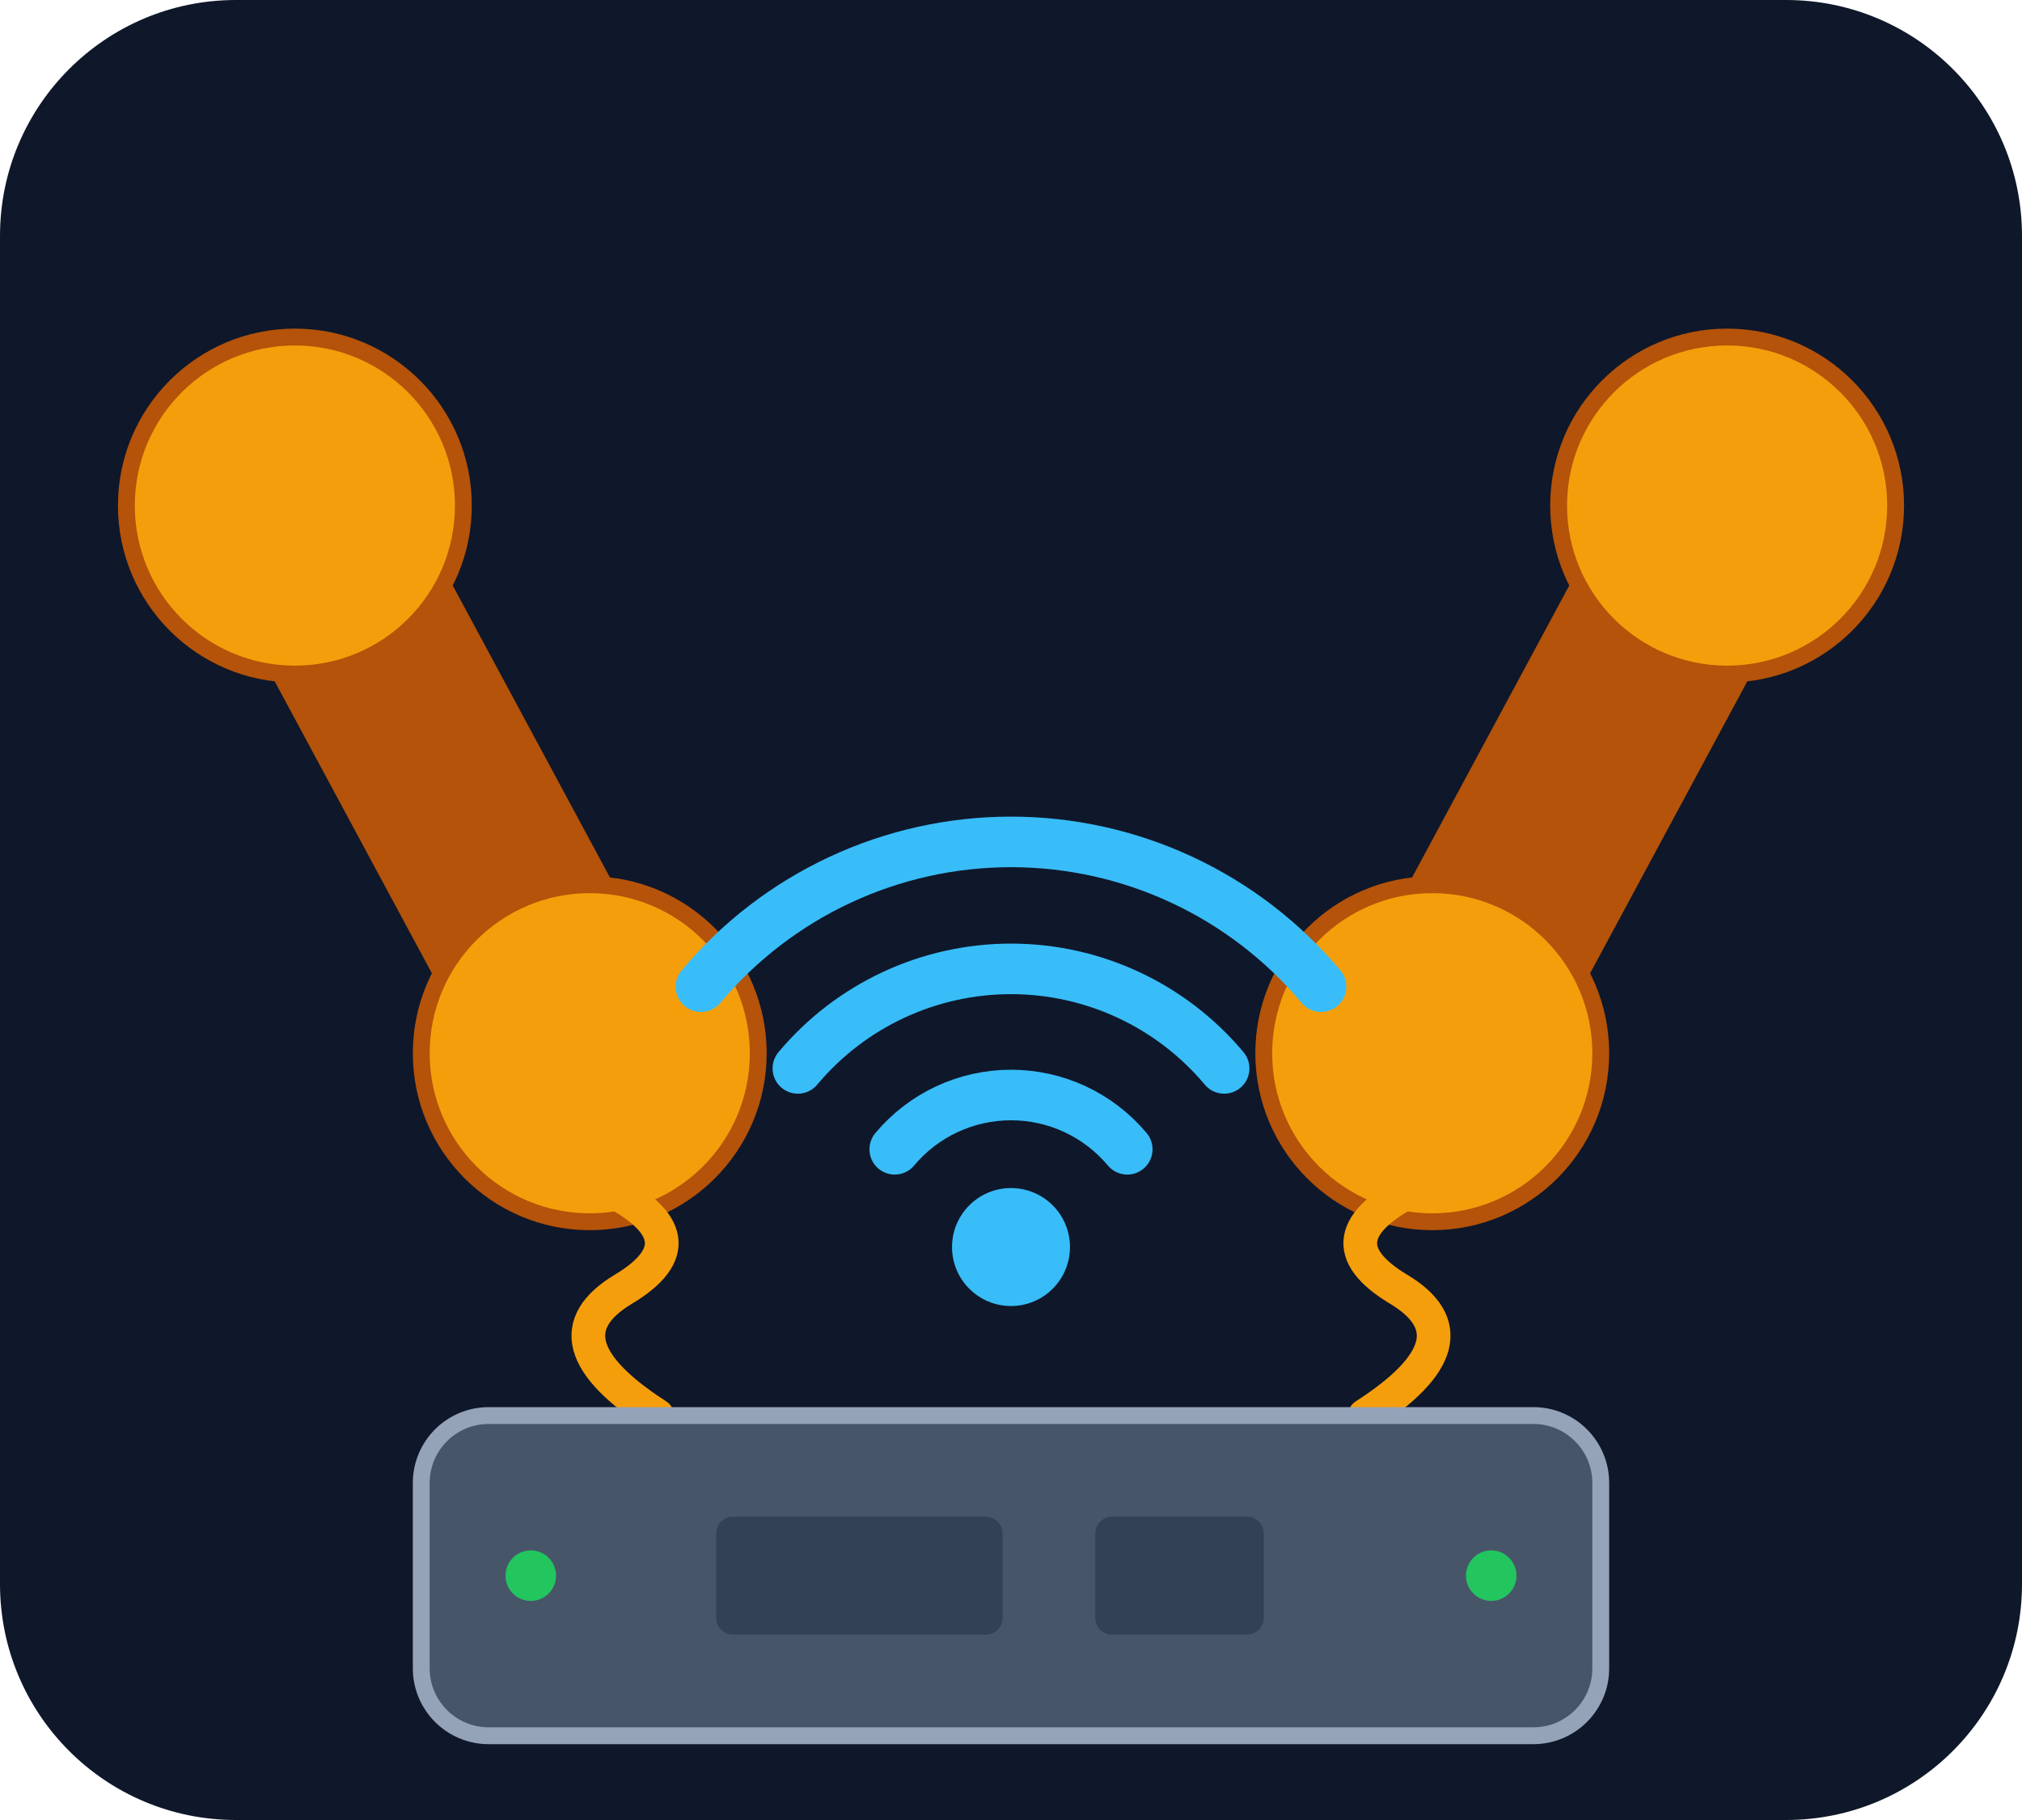
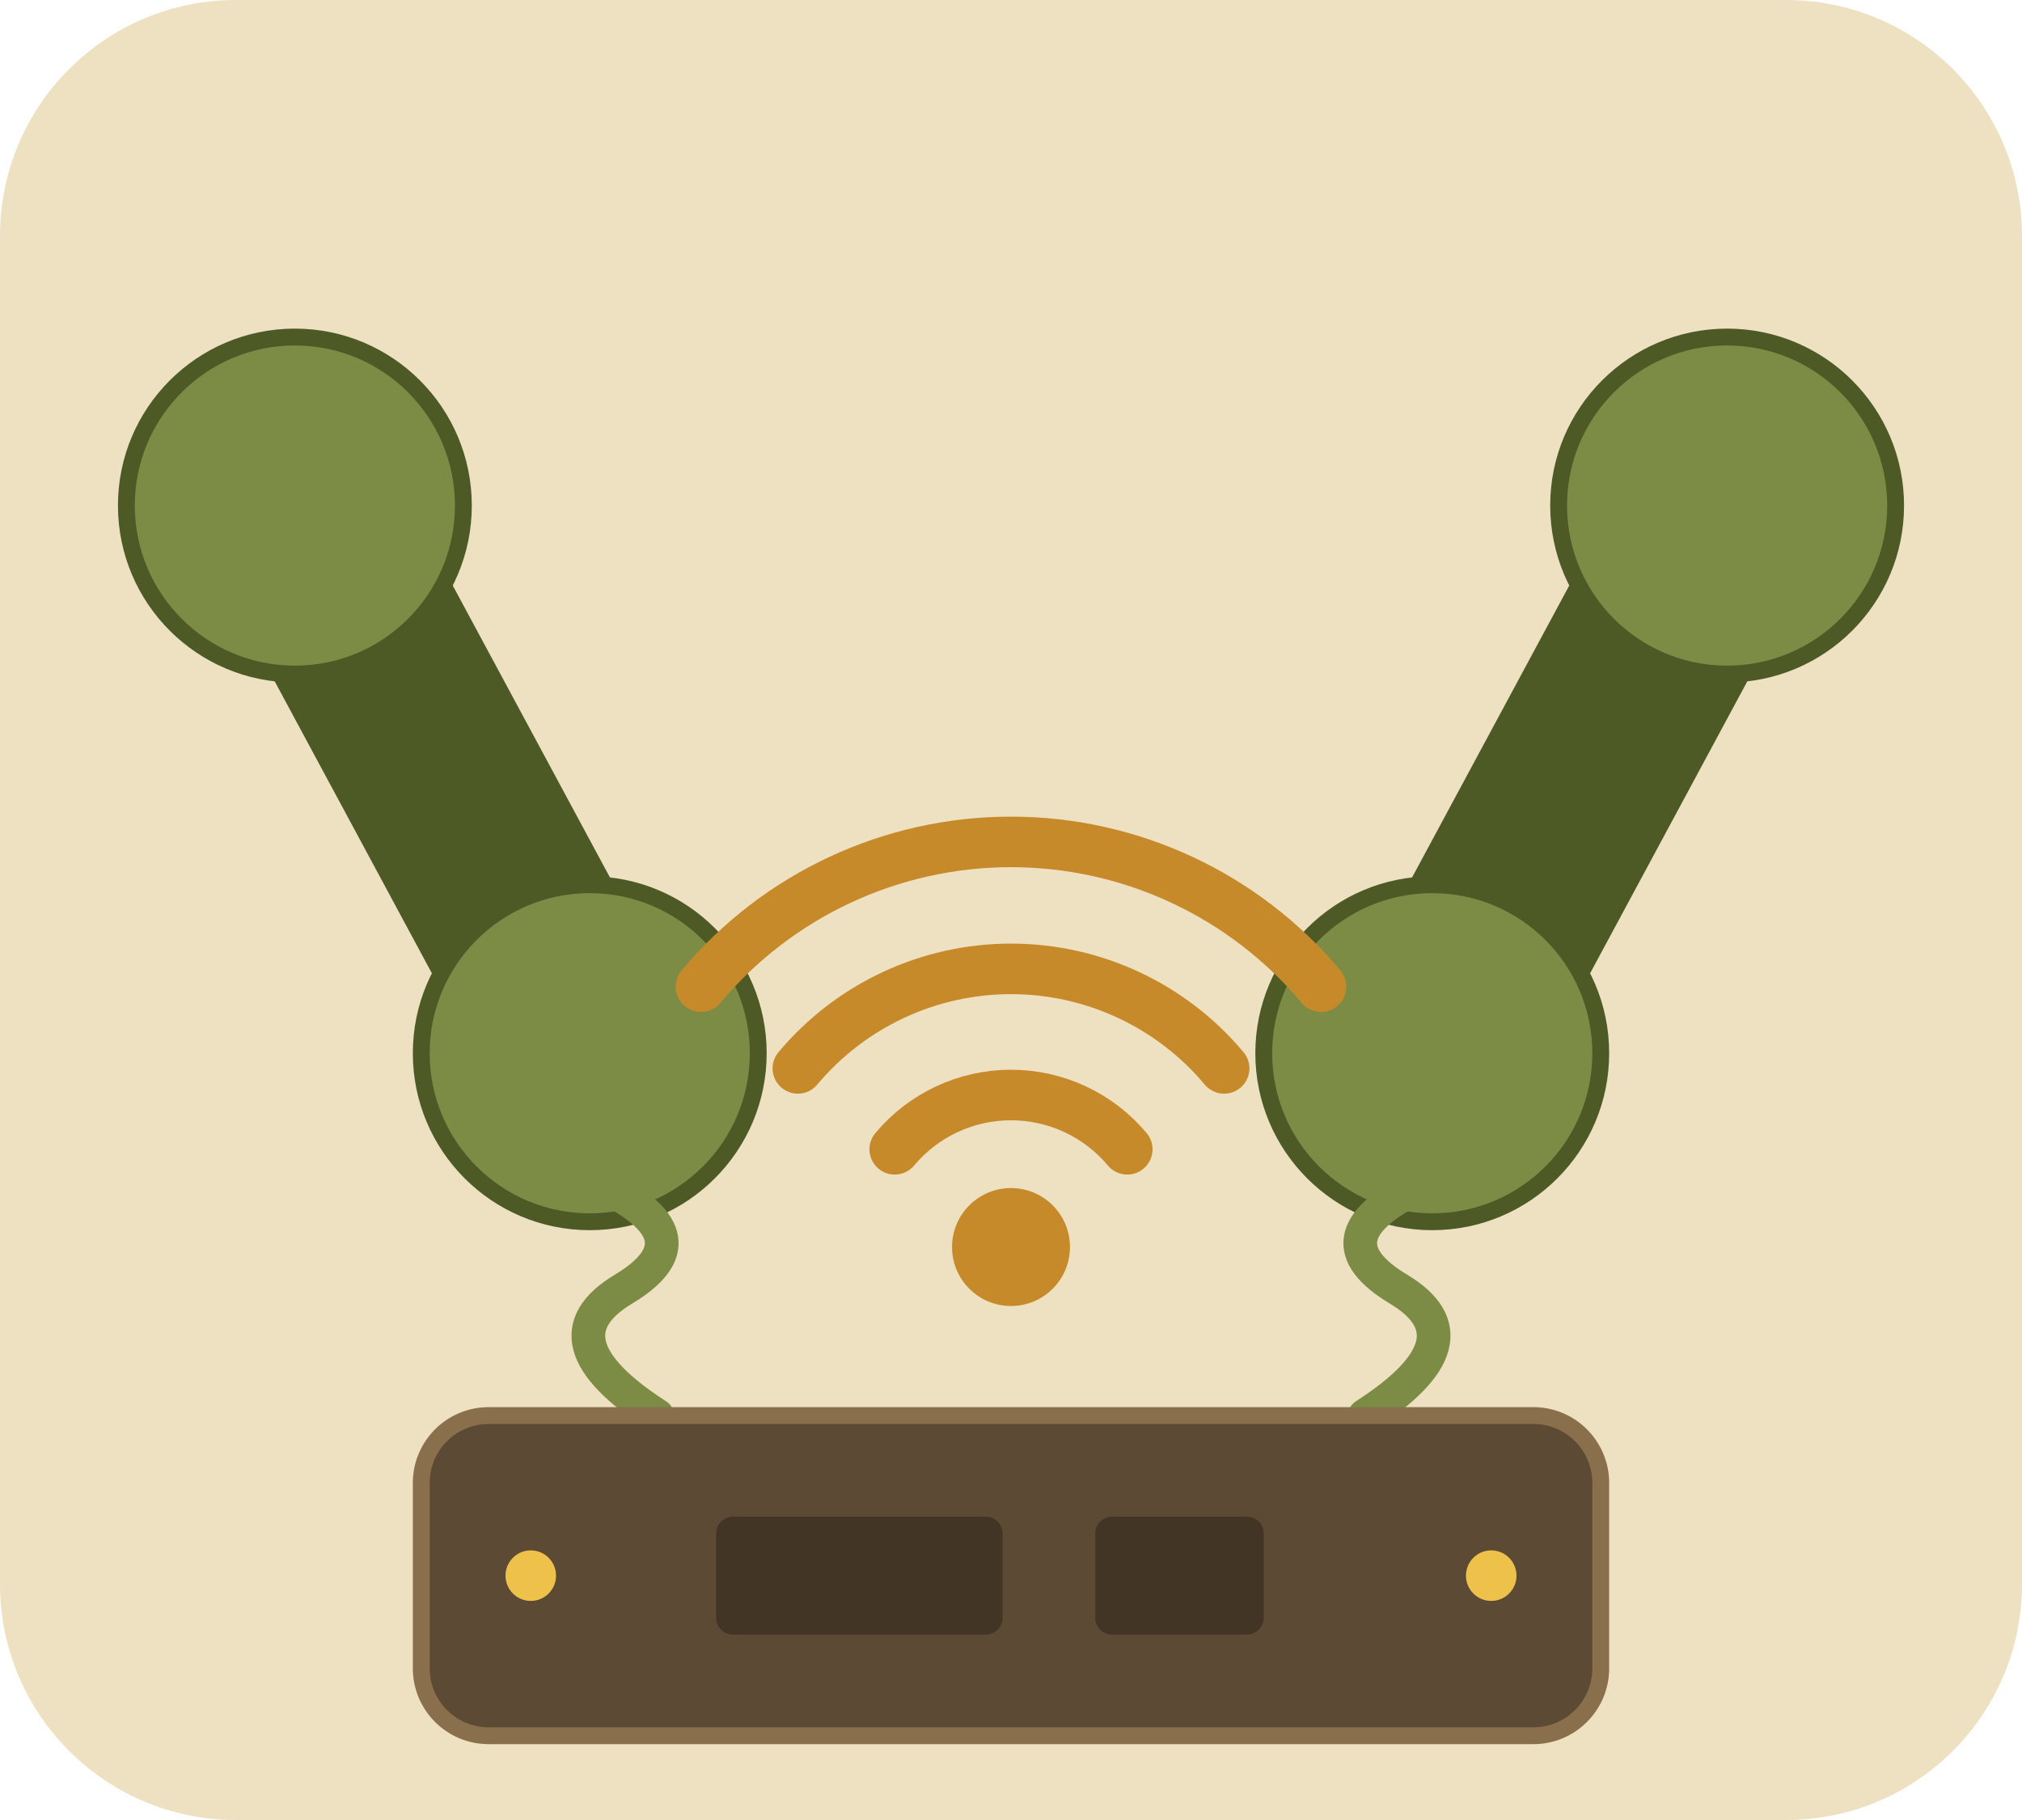
<svg xmlns="http://www.w3.org/2000/svg" viewBox="0 0 240 216" width="240" height="216" role="img" aria-label="Analog Redial logo: two phone handsets with curly cords connecting to a circuit board, with a wifi signal between them">
-   <rect x="0" y="0" width="240" height="216" rx="28" fill="#0f172a" />
-   <line x1="35" y1="60" x2="70" y2="125" stroke="#b45309" stroke-width="24" stroke-linecap="round" />
-   <circle cx="35" cy="60" r="20" fill="#f59e0b" stroke="#b45309" stroke-width="2" />
-   <circle cx="70" cy="125" r="20" fill="#f59e0b" stroke="#b45309" stroke-width="2" />
-   <line x1="205" y1="60" x2="170" y2="125" stroke="#b45309" stroke-width="24" stroke-linecap="round" />
-   <circle cx="205" cy="60" r="20" fill="#f59e0b" stroke="#b45309" stroke-width="2" />
-   <circle cx="170" cy="125" r="20" fill="#f59e0b" stroke="#b45309" stroke-width="2" />
-   <path d="M 70 125 Q 60 135 72 141 Q 84 147 74 153 Q 64 159 78 168" fill="none" stroke="#f59e0b" stroke-width="4" stroke-linecap="round" />
-   <path d="M 170 125 Q 180 135 168 141 Q 156 147 166 153 Q 176 159 162 168" fill="none" stroke="#f59e0b" stroke-width="4" stroke-linecap="round" />
-   <path d="M 83.2 117.1 A 48 48 0 0 1 156.8 117.1" fill="none" stroke="#38bdf8" stroke-width="6" stroke-linecap="round" />
-   <path d="M 94.7 126.8 A 33 33 0 0 1 145.3 126.8" fill="none" stroke="#38bdf8" stroke-width="6" stroke-linecap="round" />
-   <path d="M 106.2 136.4 A 18 18 0 0 1 133.8 136.4" fill="none" stroke="#38bdf8" stroke-width="6" stroke-linecap="round" />
-   <circle cx="120" cy="148" r="7" fill="#38bdf8" />
-   <rect x="50" y="168" width="140" height="38" rx="8" fill="#475569" stroke="#94a3b8" stroke-width="2" />
-   <rect x="85" y="180" width="34" height="14" rx="2" fill="#334155" />
-   <rect x="130" y="180" width="20" height="14" rx="2" fill="#334155" />
-   <circle cx="63" cy="187" r="3" fill="#22c55e" />
-   <circle cx="177" cy="187" r="3" fill="#22c55e" />
+   <rect x="0" y="0" width="240" height="216" rx="28" fill="#eee1c2" />
+   <line x1="35" y1="60" x2="70" y2="125" stroke="#4d5a26" stroke-width="24" stroke-linecap="round" />
+   <circle cx="35" cy="60" r="20" fill="#7c8c45" stroke="#4d5a26" stroke-width="2" />
+   <circle cx="70" cy="125" r="20" fill="#7c8c45" stroke="#4d5a26" stroke-width="2" />
+   <line x1="205" y1="60" x2="170" y2="125" stroke="#4d5a26" stroke-width="24" stroke-linecap="round" />
+   <circle cx="205" cy="60" r="20" fill="#7c8c45" stroke="#4d5a26" stroke-width="2" />
+   <circle cx="170" cy="125" r="20" fill="#7c8c45" stroke="#4d5a26" stroke-width="2" />
+   <path d="M 70 125 Q 60 135 72 141 Q 84 147 74 153 Q 64 159 78 168" fill="none" stroke="#7c8c45" stroke-width="4" stroke-linecap="round" />
+   <path d="M 170 125 Q 180 135 168 141 Q 156 147 166 153 Q 176 159 162 168" fill="none" stroke="#7c8c45" stroke-width="4" stroke-linecap="round" />
+   <path d="M 83.2 117.1 A 48 48 0 0 1 156.8 117.1" fill="none" stroke="#c78a2b" stroke-width="6" stroke-linecap="round" />
+   <path d="M 94.7 126.8 A 33 33 0 0 1 145.3 126.8" fill="none" stroke="#c78a2b" stroke-width="6" stroke-linecap="round" />
+   <path d="M 106.2 136.4 A 18 18 0 0 1 133.8 136.4" fill="none" stroke="#c78a2b" stroke-width="6" stroke-linecap="round" />
+   <circle cx="120" cy="148" r="7" fill="#c78a2b" />
+   <rect x="50" y="168" width="140" height="38" rx="8" fill="#5c4a35" stroke="#8a6f4d" stroke-width="2" />
+   <rect x="85" y="180" width="34" height="14" rx="2" fill="#423525" />
+   <rect x="130" y="180" width="20" height="14" rx="2" fill="#423525" />
+   <circle cx="63" cy="187" r="3" fill="#eec24a" />
+   <circle cx="177" cy="187" r="3" fill="#eec24a" />
</svg>
